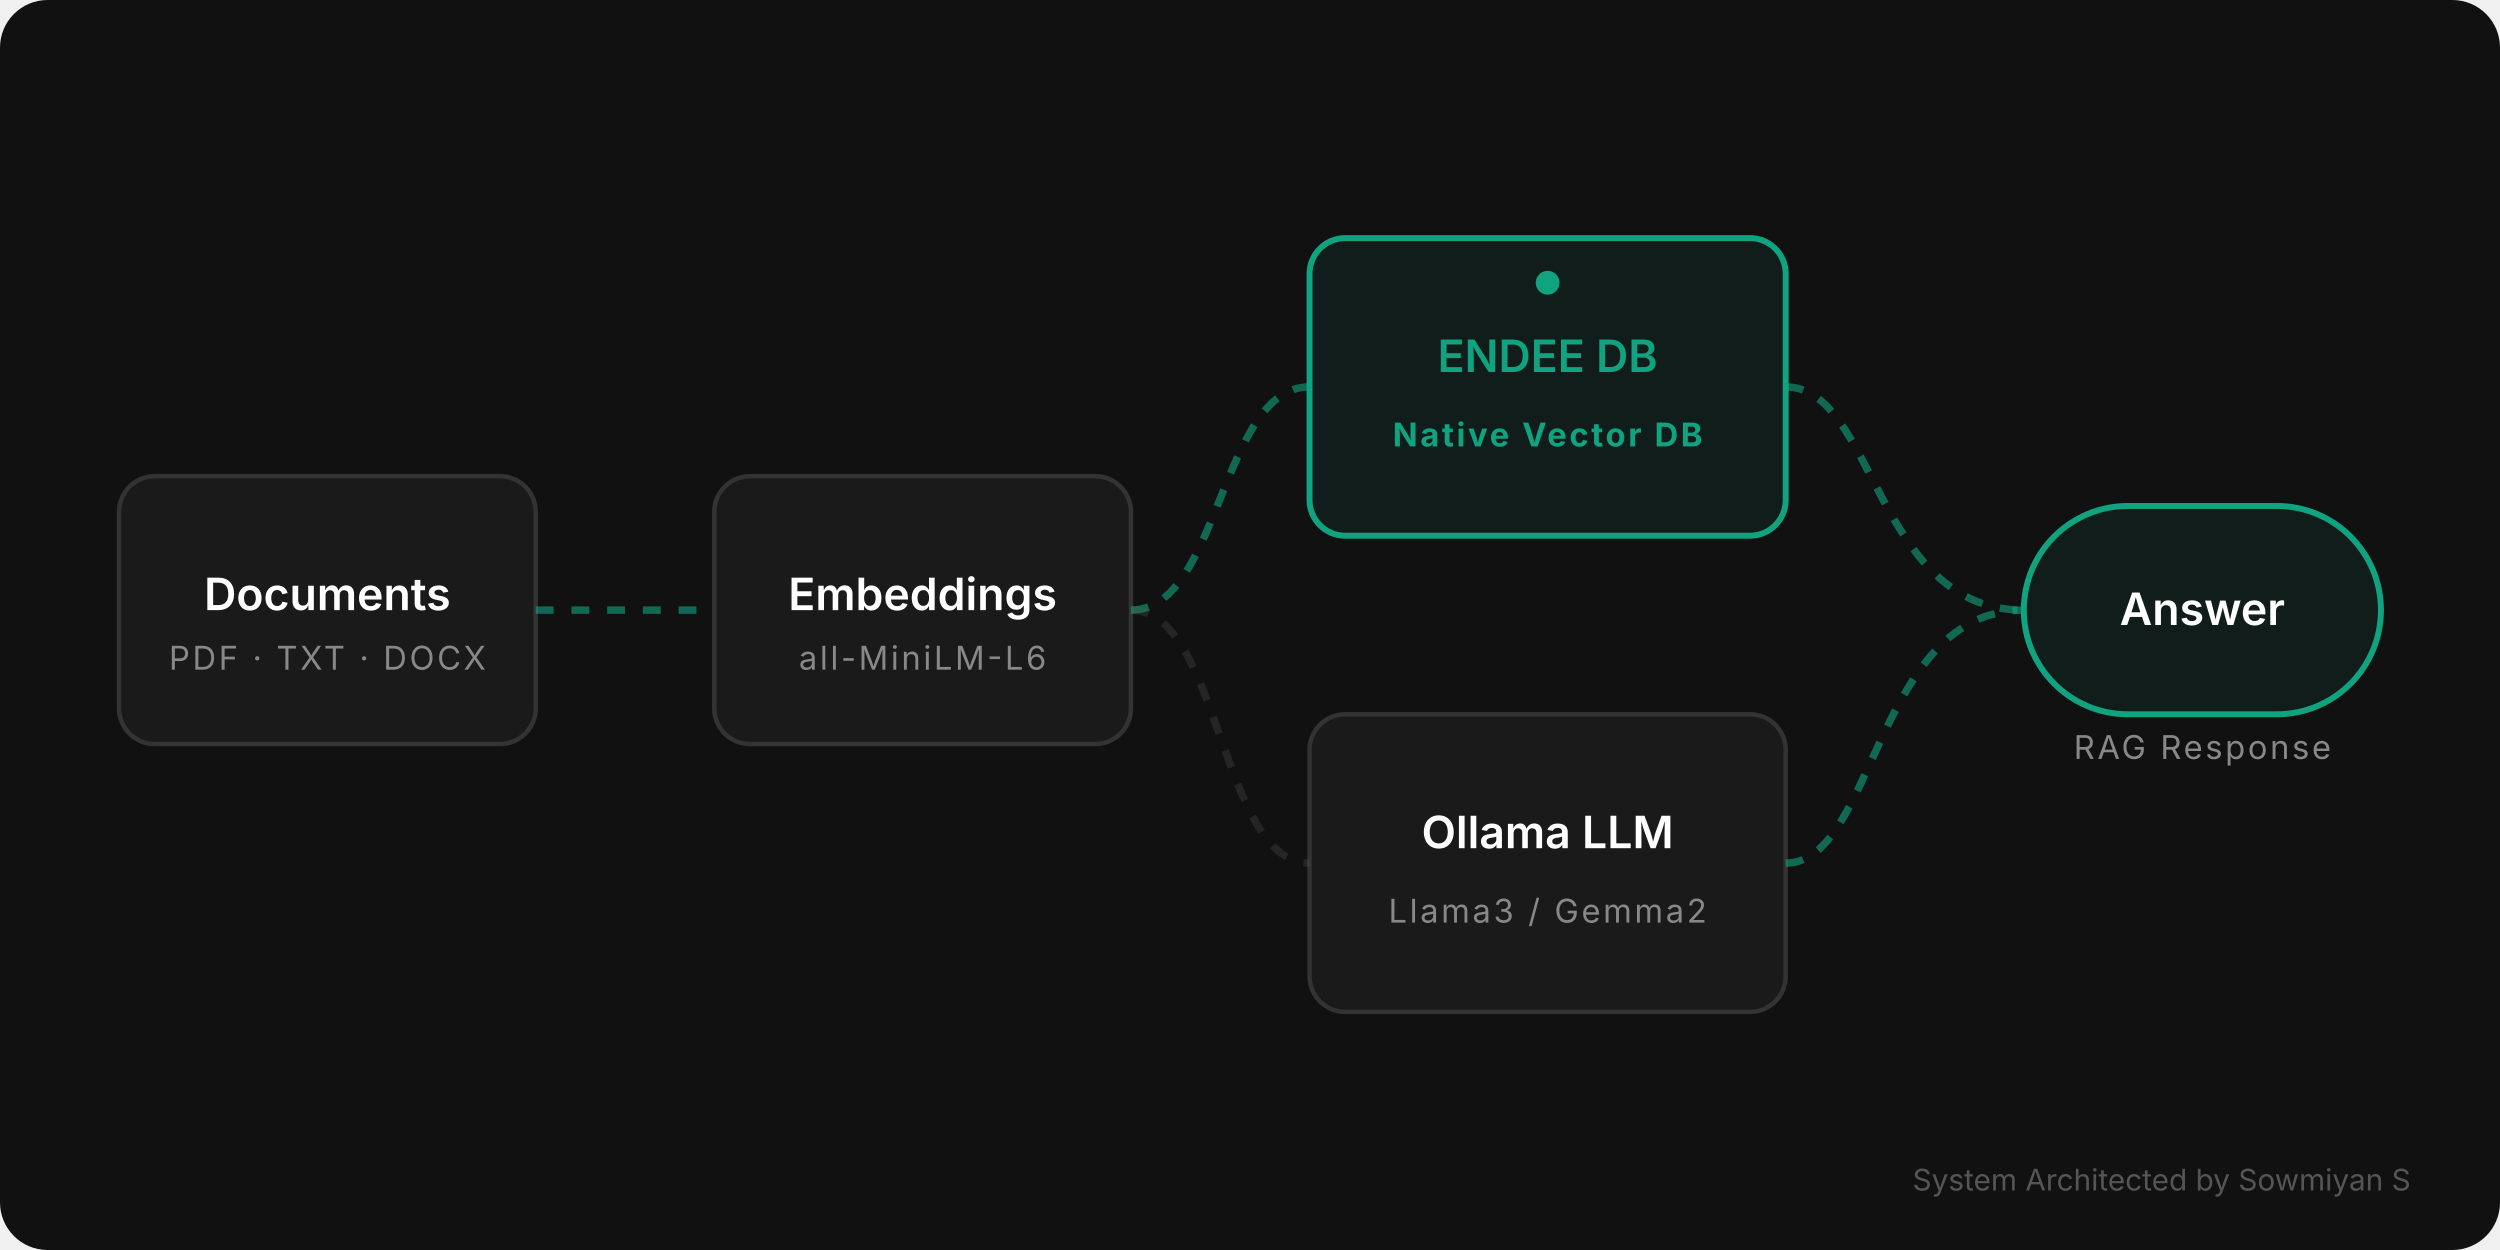
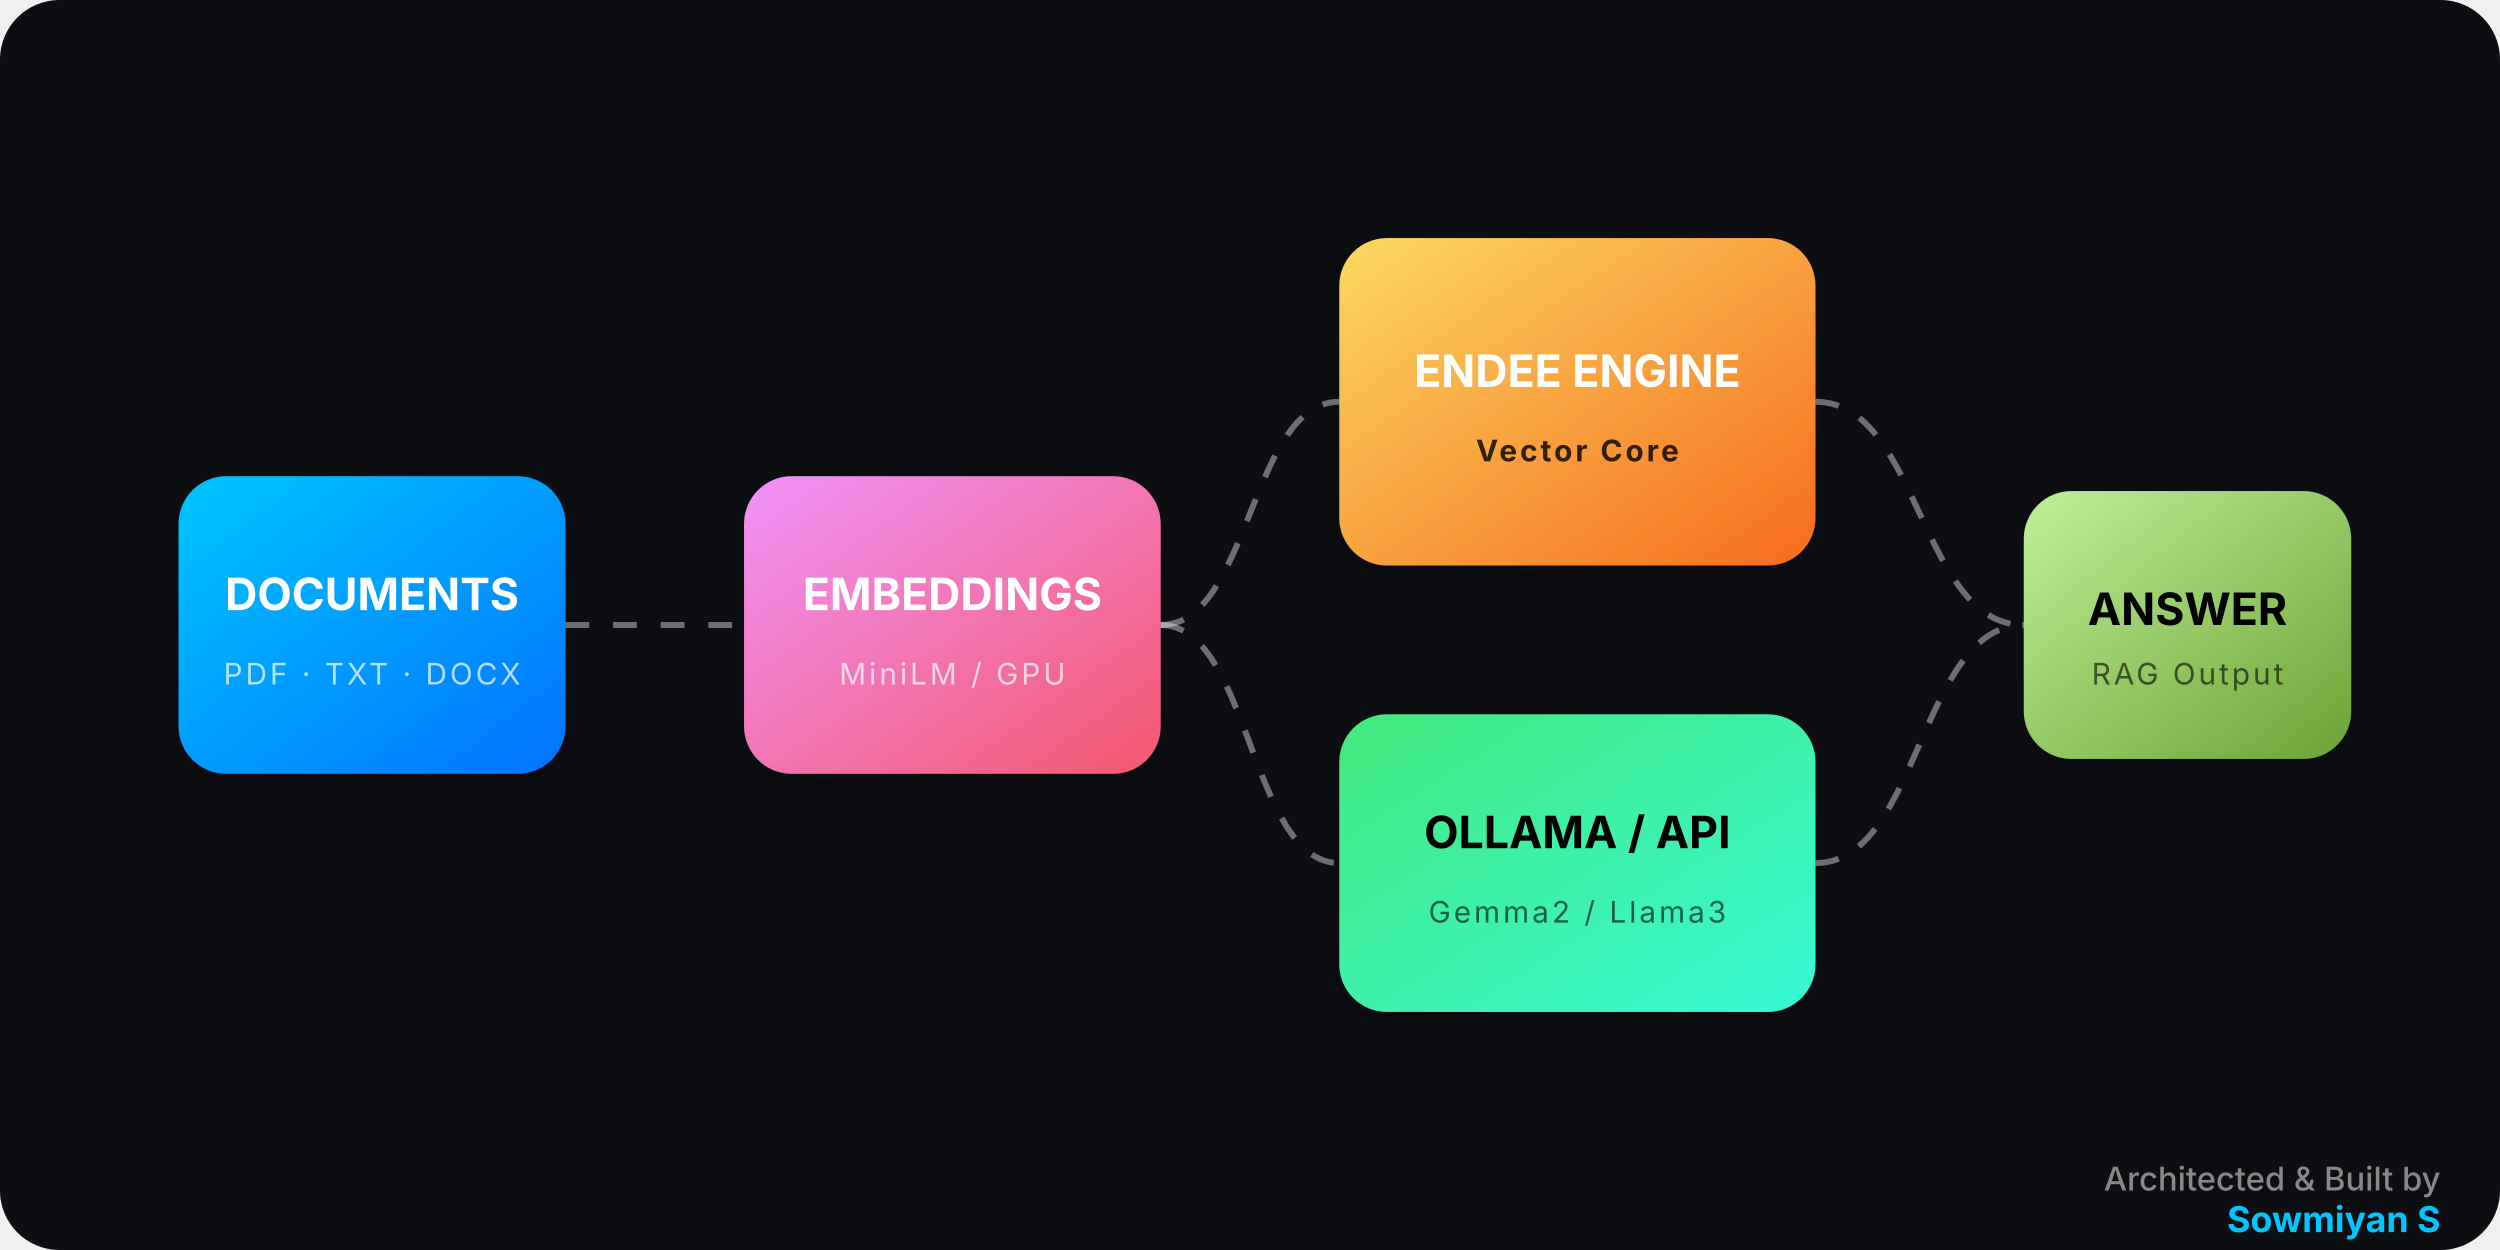
<svg xmlns="http://www.w3.org/2000/svg" width="840" height="420" viewBox="0 0 840 420" fill="none">
-   <rect width="840" height="420" rx="16" fill="#111111" />
+   <defs>
+     <linearGradient id="grad-blue" x1="0%" y1="0%" x2="100%" y2="100%">
+       <stop offset="0%" style="stop-color:#00C6FF" />
+       <stop offset="100%" style="stop-color:#0072FF" />
+     </linearGradient>
+     <linearGradient id="grad-purple" x1="0%" y1="0%" x2="100%" y2="100%">
+       <stop offset="0%" style="stop-color:#F093FB" />
+       <stop offset="100%" style="stop-color:#F5576C" />
+     </linearGradient>
+     <linearGradient id="grad-orange" x1="0%" y1="0%" x2="100%" y2="100%">
+       <stop offset="0%" style="stop-color:#FAD961" />
+       <stop offset="100%" style="stop-color:#F76B1C" />
+     </linearGradient>
+     <linearGradient id="grad-green" x1="0%" y1="0%" x2="100%" y2="100%">
+       <stop offset="0%" style="stop-color:#BFF098" />
+       <stop offset="100%" style="stop-color:#6BA336" />
+     </linearGradient>
+     <linearGradient id="grad-cyan" x1="0%" y1="0%" x2="100%" y2="100%">
+       <stop offset="0%" style="stop-color:#43E97B" />
+       <stop offset="100%" style="stop-color:#38F9D7" />
+     </linearGradient>
+     <filter id="shadow" x="-20%" y="-20%" width="140%" height="140%">
+       <feGaussianBlur in="SourceAlpha" stdDeviation="4" />
+       <feOffset dx="0" dy="4" result="offsetblur" />
+       <feComponentTransfer>
+         <feFuncA type="linear" slope="0.3" />
+       </feComponentTransfer>
+       <feMerge>
+         <feMergeNode />
+         <feMergeNode in="SourceGraphic" />
+       </feMerge>
+     </filter>
+   </defs>
+   <rect width="840" height="420" rx="20" fill="#0C0E12" />
  <style>
    @font-face { font-family: 'Inter'; font-style: normal; }
-     @keyframes flow { 0% { stroke-dashoffset: 24; } 100% { stroke-dashoffset: 0; } }
-     @keyframes pulse { 0% { opacity: 0.6; } 50% { opacity: 1; } 100% { opacity: 0.6; } }
-     .node-text { font-family: 'Inter', system-ui, sans-serif; font-weight: 600; font-size: 15px; fill: #FFFFFF; }
-     .label-text { font-family: 'Inter', system-ui, sans-serif; font-size: 11px; fill: #888888; text-transform: uppercase; letter-spacing: 0.08em; }
-     .connector { stroke: #10A37F; stroke-width: 2.5; stroke-dasharray: 6 6; animation: flow 1.5s linear infinite; opacity: 0.6; }
-     .node-box { fill: #1A1A1A; stroke: #333333; stroke-width: 1.5; rx: 12; transition: all 0.3s; }
-     .highlight-box { fill: rgba(16, 163, 127, 0.08); stroke: #10A37F; stroke-width: 2; }
-     .credit-text { font-family: 'Inter', system-ui, sans-serif; font-size: 10px; fill: #555555; }
-     .pulse { animation: pulse 2s ease-in-out infinite; }
+     @keyframes flow { 0% { stroke-dashoffset: 30; } 100% { stroke-dashoffset: 0; } }
+     @keyframes float { 0%, 100% { transform: translateY(0); } 50% { transform: translateY(-5px); } }
+     .node-text { font-family: 'Inter', system-ui, sans-serif; font-weight: 700; font-size: 15px; fill: #FFFFFF; }
+     .label-text { font-family: 'Inter', system-ui, sans-serif; font-size: 10px; fill: rgba(255,255,255,0.7); text-transform: uppercase; letter-spacing: 0.1em; }
+     .connector { stroke: #FFFFFF; stroke-width: 2; stroke-dasharray: 8 8; animation: flow 2s linear infinite; opacity: 0.4; }
+     .node-box { rx: 16; filter: url(#shadow); transition: transform 0.3s; }
+     .floating { animation: float 4s ease-in-out infinite; }
+     .credit-text { font-family: 'Inter', system-ui, sans-serif; font-size: 11px; fill: #555555; font-weight: 500; }
  </style>
-   <defs>
-     <marker id="arrowhead" markerWidth="10" markerHeight="7" refX="9" refY="3.5" orient="auto">
-       <polygon points="0 0, 10 3.5, 0 7" fill="#10A37F" />
-     </marker>
-   </defs>
-   <g transform="translate(40, 160)">
-     <rect class="node-box" width="140" height="90" />
-     <text x="70" y="45" text-anchor="middle" class="node-text">Documents</text>
-     <text x="70" y="65" text-anchor="middle" class="label-text">PDF · TXT · DOCX</text>
+   <g transform="translate(60, 160)" class="floating">
+     <rect class="node-box" width="130" height="100" fill="url(#grad-blue)" />
+     <text x="65" y="45" text-anchor="middle" class="node-text">DOCUMENTS</text>
+     <text x="65" y="70" text-anchor="middle" class="label-text">PDF · TXT · DOCX</text>
  </g>
-   <g transform="translate(240, 160)">
-     <rect class="node-box" width="140" height="90" />
-     <text x="70" y="45" text-anchor="middle" class="node-text">Embeddings</text>
-     <text x="70" y="65" text-anchor="middle" class="label-text">all-MiniLM-L6</text>
+   <g transform="translate(250, 160)" class="floating" style="animation-delay: 0.5s">
+     <rect class="node-box" width="140" height="100" fill="url(#grad-purple)" />
+     <text x="70" y="45" text-anchor="middle" class="node-text">EMBEDDINGS</text>
+     <text x="70" y="70" text-anchor="middle" class="label-text">MiniLM / GPU</text>
  </g>
-   <g transform="translate(440, 80)">
-     <rect class="node-box highlight-box" width="160" height="100" />
-     <text x="80" y="45" text-anchor="middle" class="node-text" style="fill:#10A37F">ENDEE DB</text>
-     <text x="80" y="70" text-anchor="middle" class="label-text" style="fill:#10A37F; font-weight:700">Native Vector DB</text>
-     <circle cx="80" cy="15" r="4" fill="#10A37F" class="pulse" />
+   <g transform="translate(450, 80)" class="floating" style="animation-delay: 1s">
+     <rect class="node-box" width="160" height="110" fill="url(#grad-orange)" />
+     <text x="80" y="50" text-anchor="middle" class="node-text">ENDEE ENGINE</text>
+     <text x="80" y="75" text-anchor="middle" class="label-text" style="fill:#000; font-weight:bold; opacity:0.8">Vector Core</text>
  </g>
-   <g transform="translate(440, 240)">
-     <rect class="node-box" width="160" height="100" />
-     <text x="80" y="45" text-anchor="middle" class="node-text">Ollama LLM</text>
-     <text x="80" y="70" text-anchor="middle" class="label-text">Llama3 / Gemma2</text>
+   <g transform="translate(450, 240)" class="floating" style="animation-delay: 1.5s">
+     <rect class="node-box" width="160" height="100" fill="url(#grad-cyan)" />
+     <text x="80" y="45" text-anchor="middle" class="node-text" style="fill:#000">OLLAMA / API</text>
+     <text x="80" y="70" text-anchor="middle" class="label-text" style="fill:#000; opacity:0.6">Gemma2 / Llama3</text>
  </g>
-   <g transform="translate(680, 170)">
-     <rect class="node-box highlight-box" width="120" height="70" style="rx:35" />
-     <text x="60" y="40" text-anchor="middle" class="node-text">Answer</text>
-     <text x="60" y="85" text-anchor="middle" class="label-text">RAG Response</text>
+   <g transform="translate(680, 165)" class="floating" style="animation-delay: 2s">
+     <rect class="node-box" width="110" height="90" fill="url(#grad-green)" />
+     <text x="55" y="45" text-anchor="middle" class="node-text" style="fill:#000">ANSWER</text>
+     <text x="55" y="65" text-anchor="middle" class="label-text" style="fill:#000; opacity:0.6">RAG Output</text>
  </g>
-   <path d="M180 205 H240" class="connector" />
-   <path d="M380 205 C410 205 410 130 440 130" class="connector" fill="none" />
-   <path d="M380 205 C410 205 410 290 440 290" class="connector" fill="none" style="stroke:#555555; animation:none; opacity:0.3" />
-   <path d="M600 130 C630 130 630 205 680 205" class="connector" fill="none" />
-   <path d="M600 290 C630 290 630 205 680 205" class="connector" fill="none" style="animation-delay: 0.75s" />
-   <text x="810" y="400" text-anchor="end" class="credit-text">System Architected by Sowmiyan S</text>
+   <path d="M190 210 H250" class="connector" />
+   <path d="M390 210 C420 210 420 135 450 135" class="connector" fill="none" />
+   <path d="M390 210 C420 210 420 290 450 290" class="connector" fill="none" />
+   <path d="M610 135 C645 135 645 210 680 210" class="connector" fill="none" />
+   <path d="M610 290 C645 290 645 210 680 210" class="connector" fill="none" />
+   <g transform="translate(820, 400)">
+     <text x="0" y="0" text-anchor="end" class="credit-text" style="fill:#888">Architected &amp; Built by</text>
+     <text x="0" y="14" text-anchor="end" class="credit-text" style="fill:#00C6FF; font-weight:bold; font-size:12px">Sowmiyan S</text>
+   </g>
</svg>
